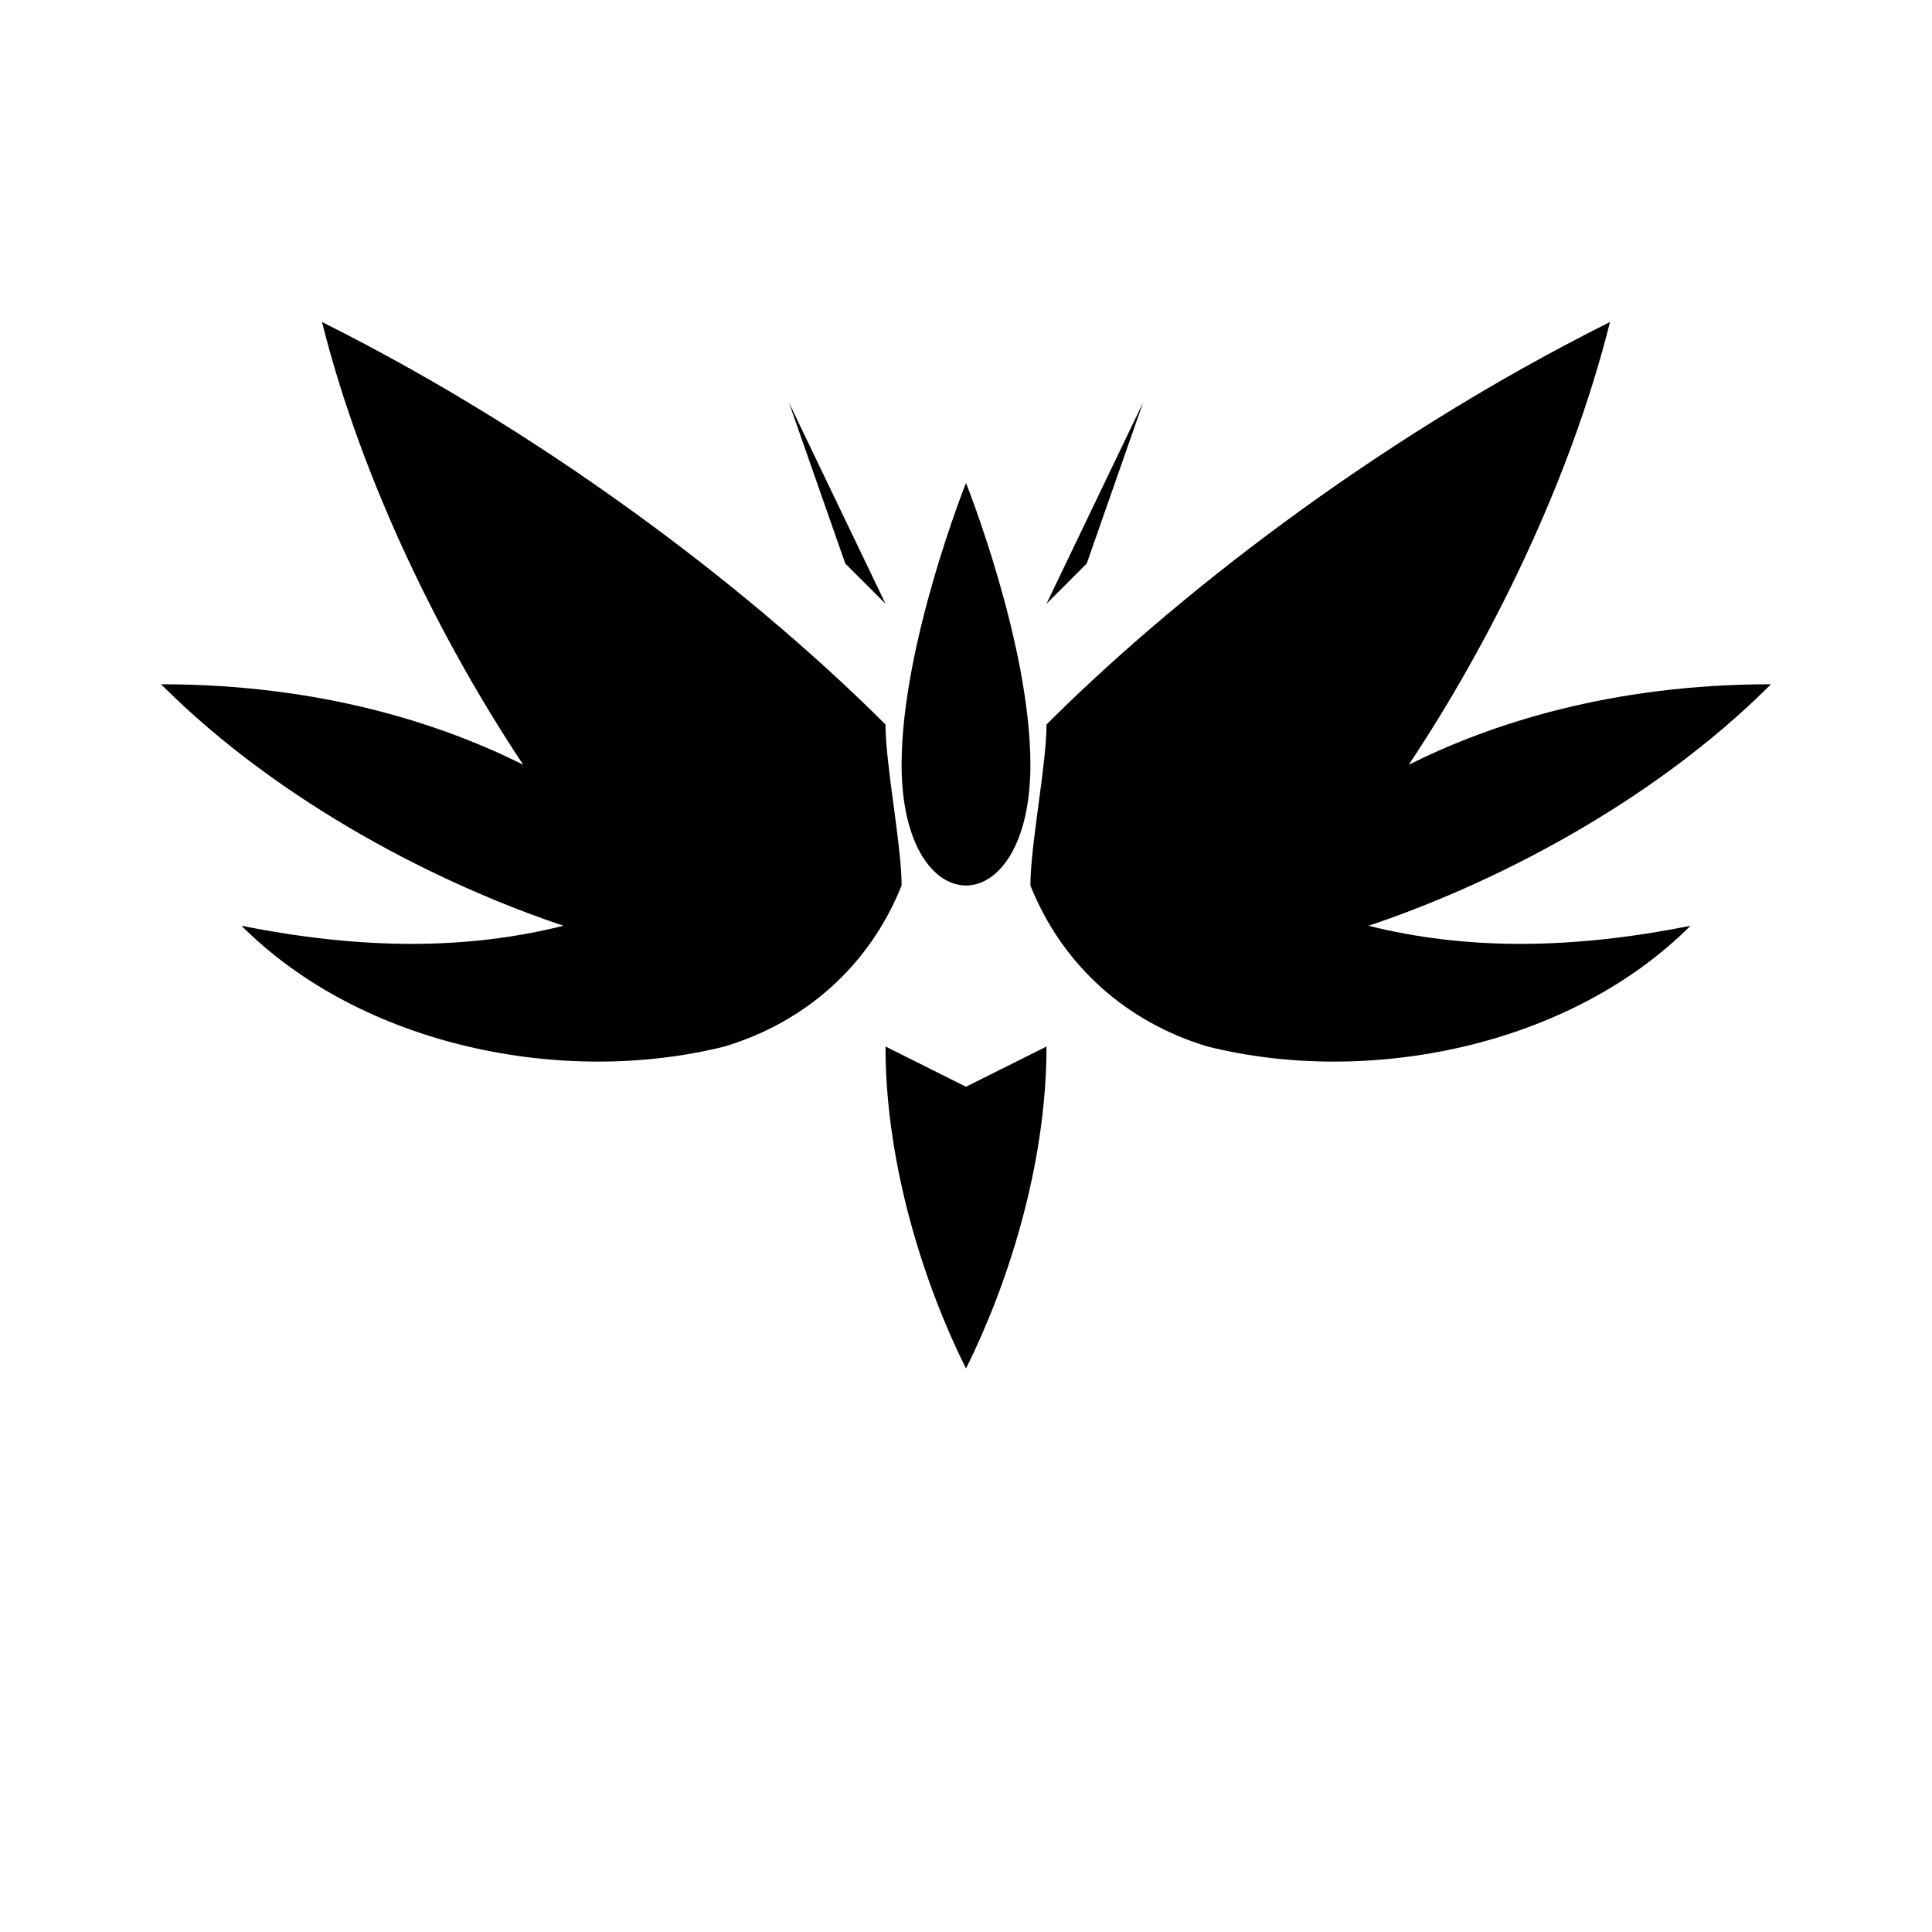
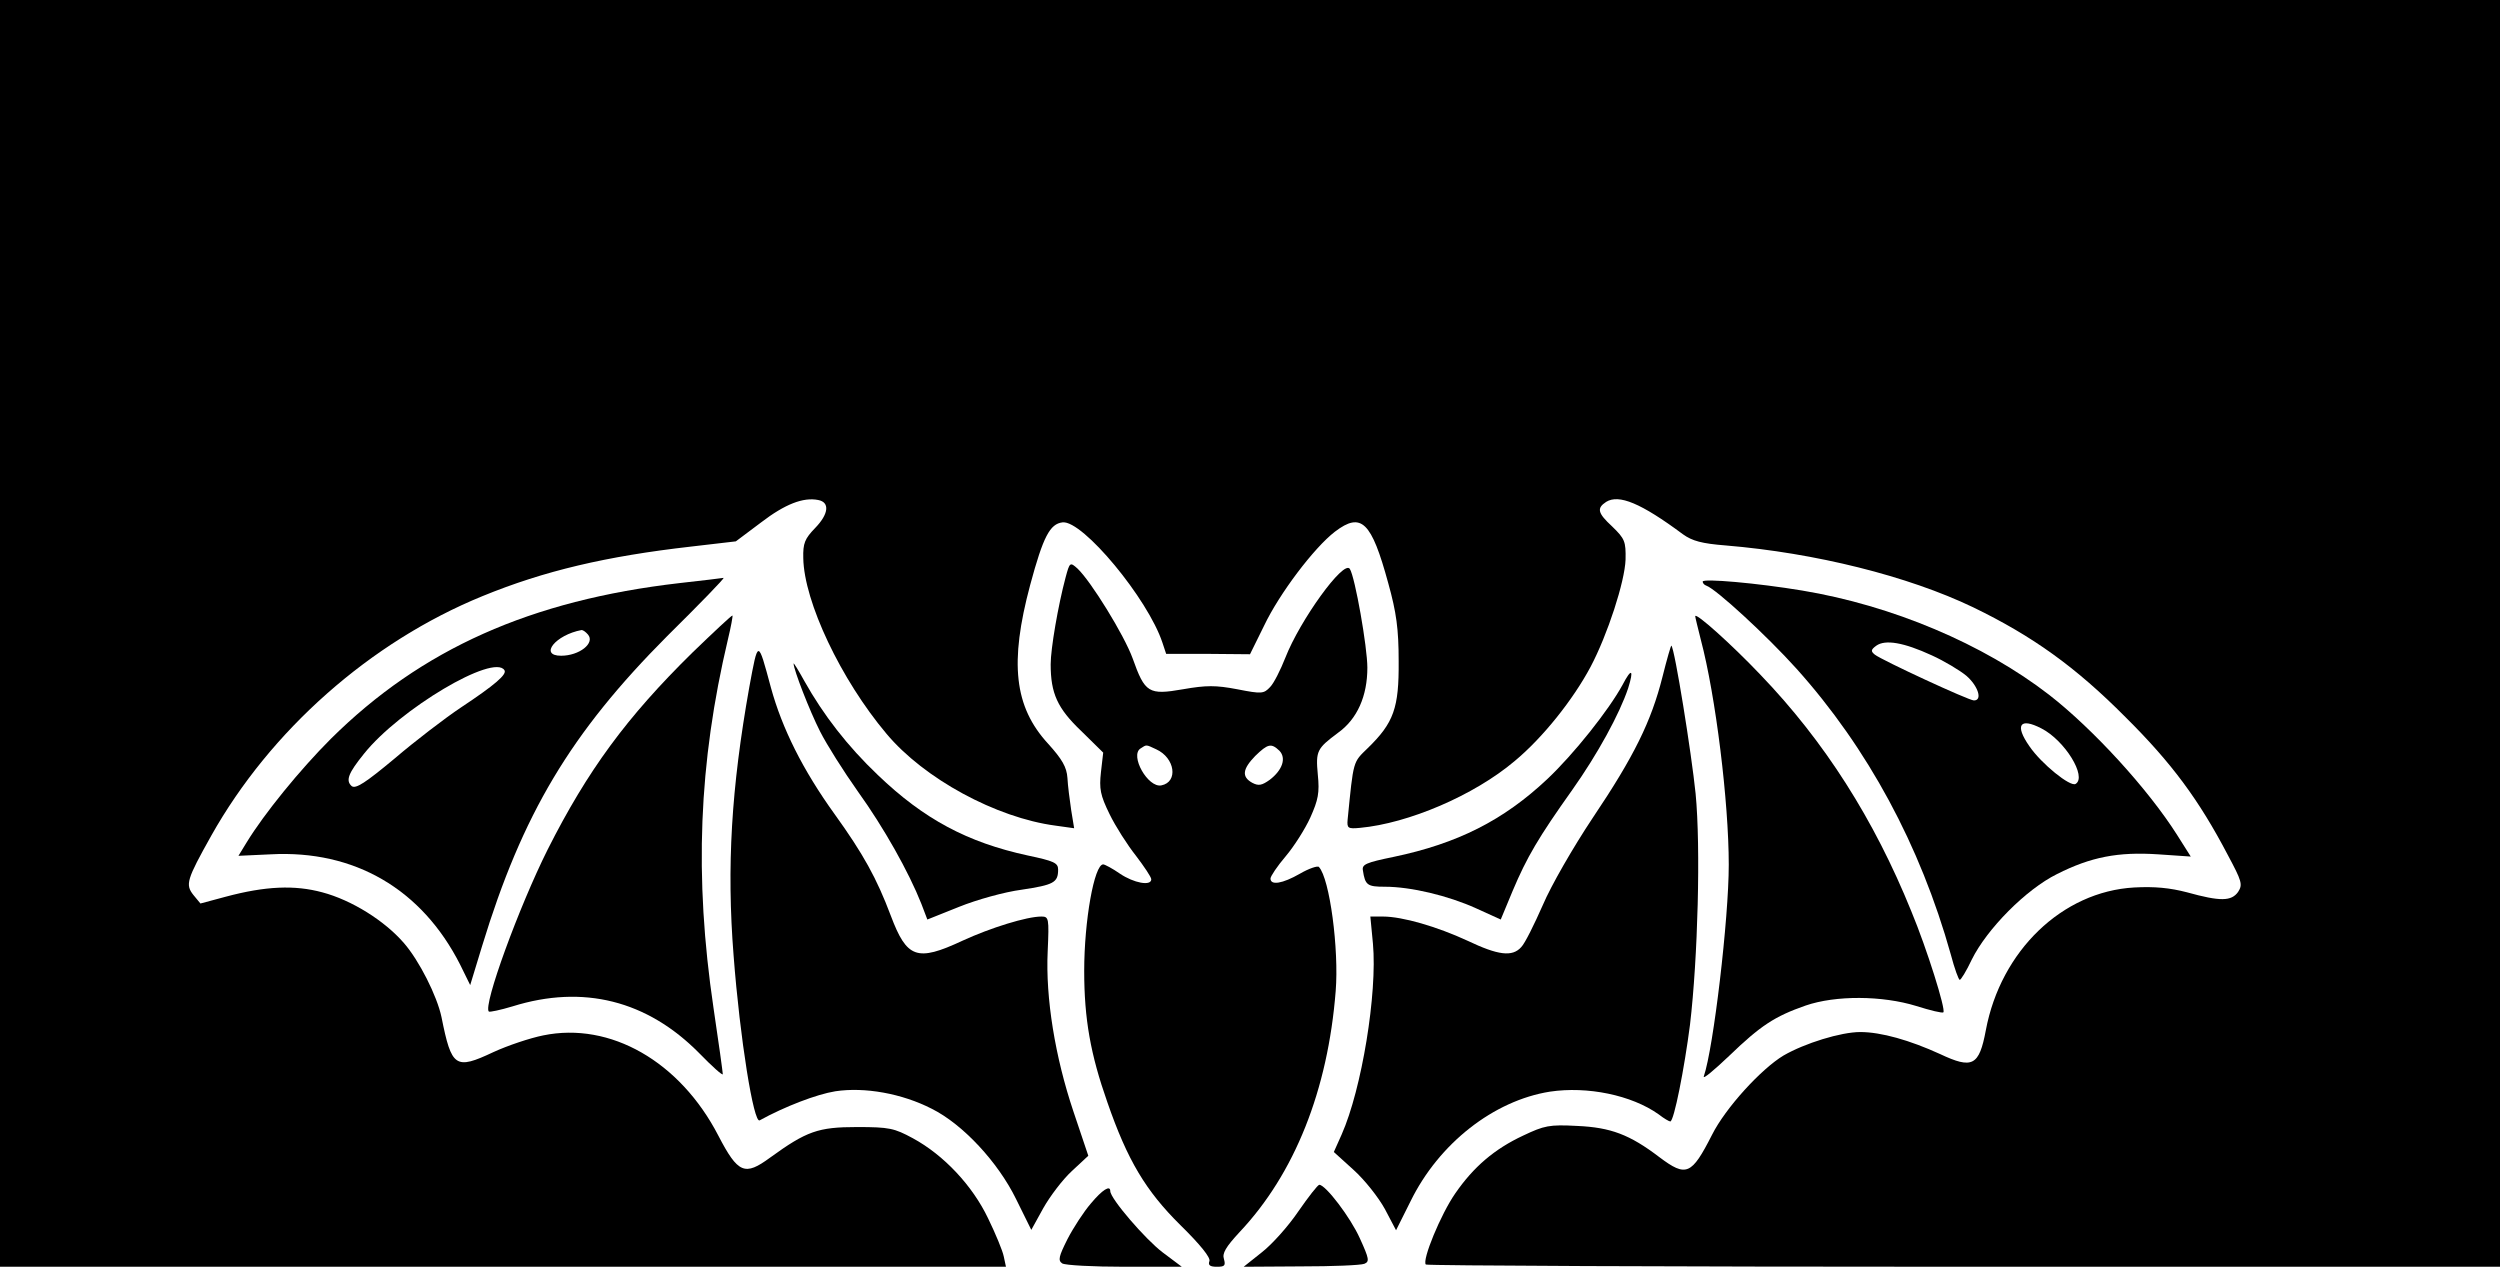
- <svg xmlns="http://www.w3.org/2000/svg" width="24" height="24" viewBox="0 0 24 24" fill="currentColor" aria-hidden="true">
-   <path d="M12 6 C12 6 11.2 8 11.2 9.5 C11.2 10.5 11.6 11 12 11 C12.4 11 12.8 10.5 12.8 9.5 C12.8 8 12 6 12 6 Z" />
-   <path d="M11 9 C9.5 7.5 7 5.5 4 4 C4.5 6 5.5 8 6.5 9.5 C5.5 9 4 8.5 2 8.5 C3.5 10 5.5 11 7 11.5 C5.8 11.8 4.5 11.8 3 11.5 C4.5 13 7 13.5 9 13 C10 12.7 10.8 12 11.2 11 C11.2 10.5 11 9.5 11 9 Z" />
-   <path d="M13 9 C14.5 7.5 17 5.5 20 4 C19.5 6 18.5 8 17.5 9.5 C18.5 9 20 8.5 22 8.5 C20.5 10 18.5 11 17 11.5 C18.2 11.8 19.5 11.8 21 11.5 C19.5 13 17 13.5 15 13 C14 12.7 13.2 12 12.8 11 C12.8 10.5 13 9.5 13 9 Z" />
-   <path d="M10.5 7 L9.8 5 L11 7.5 Z" />
-   <path d="M13.5 7 L14.2 5 L13 7.5 Z" />
-   <path d="M11 13 C11 14.5 11.5 16 12 17 C12.5 16 13 14.5 13 13 L12 13.5 Z" />
+ <svg xmlns="http://www.w3.org/2000/svg" viewBox="0 0 671 340" fill="currentColor" aria-hidden="true">
+   <g transform="translate(-21,340) scale(0.1,-0.1)" fill="currentColor" stroke="none">
+     <path d="M210 1700 l0 -1700 1350 0 1350 0 -6 28 c-3 15 -22 61 -42 102 -42 88 -119 170 -202 215 -50 27 -63 30 -150 30 -104 0 -135 -11 -233 -82 -68 -50 -86 -43 -139 59 -103 199 -290 306 -470 269 -35 -7 -95 -27 -134 -45 -102 -48 -112 -41 -139 94 -12 57 -60 152 -101 199 -52 60 -140 115 -219 136 -74 20 -152 17 -260 -12 l-67 -18 -19 23 c-22 28 -18 41 48 159 159 283 427 520 728 643 166 68 332 107 560 133 l120 14 68 51 c64 49 113 68 153 60 32 -6 28 -38 -8 -75 -28 -29 -33 -41 -32 -81 2 -117 101 -326 223 -471 101 -121 295 -226 454 -247 l50 -7 -8 49 c-4 27 -9 66 -10 86 -2 29 -14 50 -52 92 -91 99 -104 217 -48 426 35 130 53 164 87 168 54 6 229 -205 268 -323 l10 -30 113 0 112 -1 38 77 c41 86 134 209 190 252 71 54 98 27 143 -138 22 -79 28 -123 28 -210 1 -125 -13 -165 -83 -233 -40 -39 -38 -31 -54 -192 -2 -23 1 -25 33 -22 130 12 306 87 415 179 76 63 157 165 204 253 46 87 92 229 94 288 1 49 -2 56 -36 89 -39 36 -42 49 -16 66 34 21 93 -3 206 -87 25 -18 51 -25 115 -30 240 -20 489 -82 664 -166 159 -77 275 -160 409 -295 124 -123 197 -222 274 -369 38 -71 41 -80 28 -100 -18 -25 -47 -26 -137 -1 -46 12 -87 16 -142 13 -193 -11 -358 -170 -398 -383 -18 -96 -36 -105 -123 -64 -81 37 -158 59 -214 59 -52 0 -149 -30 -206 -63 -60 -36 -156 -141 -192 -213 -55 -108 -69 -114 -141 -60 -80 61 -131 80 -221 84 -75 4 -88 1 -145 -26 -77 -36 -133 -84 -182 -155 -39 -56 -90 -180 -79 -191 4 -3 654 -6 1445 -6 l1438 0 0 1700 0 1700 -3355 0 -3355 0 0 -1700z" />
+     <path d="M3070 1850 c-20 -75 -40 -191 -40 -233 0 -78 18 -118 82 -179 l59 -58 -6 -52 c-5 -45 -2 -62 23 -113 16 -33 48 -83 71 -112 22 -29 41 -57 41 -63 0 -19 -47 -10 -84 15 -20 14 -41 25 -45 25 -24 0 -51 -151 -51 -286 0 -129 17 -224 62 -352 54 -156 103 -238 196 -330 54 -53 82 -88 78 -97 -4 -11 2 -15 20 -15 21 0 24 3 19 21 -5 15 5 32 42 72 148 157 237 381 258 647 9 112 -16 302 -45 333 -3 4 -27 -4 -51 -18 -47 -27 -79 -32 -79 -13 0 6 18 33 41 60 22 26 52 73 66 104 21 47 25 66 20 115 -6 64 -2 70 54 112 52 37 79 99 79 175 0 55 -33 243 -47 265 -16 26 -134 -138 -173 -238 -13 -33 -31 -69 -41 -79 -17 -18 -22 -19 -88 -6 -58 11 -83 11 -146 0 -92 -16 -102 -10 -135 83 -23 63 -112 207 -148 241 -20 18 -21 17 -32 -24z m243 -461 c51 -23 60 -88 14 -97 -36 -7 -85 80 -56 99 17 11 14 11 42 -2z m331 -4 c19 -20 8 -52 -26 -78 -21 -15 -30 -17 -47 -8 -29 16 -26 37 8 72 34 33 43 35 65 14z" />
+     <path d="M2034 1835 c-399 -46 -693 -177 -936 -418 -83 -83 -179 -201 -226 -278 l-22 -36 87 4 c224 12 405 -93 508 -296 l27 -55 32 105 c108 354 237 571 497 832 87 86 155 156 151 156 -4 -1 -57 -7 -118 -14z m-246 -138 c20 -23 -23 -57 -72 -57 -60 0 -15 56 55 69 4 0 11 -5 17 -12z m-224 -96 c7 -11 -25 -39 -117 -100 -42 -28 -123 -90 -178 -137 -78 -65 -104 -82 -115 -74 -17 15 -9 35 33 87 96 120 349 270 377 224z" />
+     <path d="M4780 1839 c0 -4 4 -9 10 -11 26 -9 162 -134 242 -223 191 -213 332 -474 414 -767 10 -38 21 -68 24 -68 3 0 18 24 32 54 41 83 146 189 229 230 91 46 164 60 271 53 l88 -6 -36 57 c-79 125 -227 286 -344 377 -177 137 -422 240 -663 280 -120 20 -267 33 -267 24z m615 -198 c33 -15 75 -40 93 -55 31 -27 44 -66 20 -66 -14 0 -247 108 -266 123 -11 9 -11 13 4 24 24 17 73 9 149 -26z m294 -196 c63 -32 123 -130 92 -149 -14 -9 -92 54 -124 101 -40 57 -26 78 32 48z" />
+     <path d="M2068 1648 c-176 -173 -281 -316 -388 -528 -77 -154 -174 -419 -158 -435 2 -2 31 4 64 14 189 59 361 16 501 -126 34 -35 63 -61 63 -56 0 4 -11 85 -25 178 -52 352 -40 656 39 990 8 33 13 61 12 63 -2 1 -50 -44 -108 -100z" />
+     <path d="M4760 1746 c0 -3 7 -31 15 -63 40 -151 75 -436 75 -604 0 -145 -41 -492 -67 -568 -3 -9 27 16 68 55 84 81 122 106 205 135 81 28 206 27 297 -1 38 -12 71 -20 73 -17 7 7 -44 170 -86 271 -100 247 -233 456 -405 635 -77 81 -175 169 -175 157z" />
+     <path d="M2221 1555 c-48 -270 -61 -480 -42 -720 17 -223 54 -452 70 -442 67 37 153 70 203 78 79 12 179 -6 259 -47 84 -42 178 -144 226 -242 l41 -83 32 58 c18 32 52 77 77 100 l44 41 -40 119 c-49 146 -75 304 -69 430 4 89 3 93 -17 93 -39 0 -136 -30 -212 -65 -122 -57 -149 -47 -192 67 -38 101 -74 166 -151 273 -85 118 -141 230 -171 340 -35 130 -34 130 -58 0z" />
+     <path d="M4672 1583 c-30 -119 -76 -213 -187 -378 -52 -78 -112 -182 -134 -234 -23 -52 -48 -103 -58 -113 -24 -27 -62 -22 -144 17 -82 38 -175 65 -227 65 l-34 0 7 -73 c12 -133 -30 -390 -84 -512 l-21 -47 53 -48 c30 -27 67 -74 84 -105 l30 -57 39 78 c76 155 223 270 374 294 100 15 219 -9 292 -61 14 -11 28 -19 31 -19 10 0 38 143 53 260 21 178 29 476 15 620 -11 108 -56 389 -65 397 -1 2 -12 -36 -24 -84z" />
+     <path d="M2340 1619 c0 -16 43 -127 71 -182 17 -34 63 -107 102 -162 69 -96 136 -215 170 -301 l16 -42 85 34 c47 19 122 40 168 46 86 13 98 19 98 54 0 18 -11 23 -82 38 -161 35 -278 97 -402 216 -81 77 -146 161 -197 252 -16 29 -29 50 -29 47z" />
+     <path d="M4565 1562 c-37 -68 -131 -186 -202 -253 -118 -111 -241 -173 -413 -209 -73 -15 -85 -20 -82 -36 6 -40 12 -44 59 -44 70 0 170 -24 245 -58 l66 -30 32 77 c38 90 69 143 160 271 68 96 127 204 150 273 16 51 9 55 -15 9z" />
+     <path d="M3695 149 c-27 -40 -71 -89 -98 -110 l-49 -39 154 1 c84 0 160 3 170 7 14 6 13 13 -12 68 -25 56 -92 144 -109 144 -4 0 -29 -32 -56 -71z" />
+     <path d="M3138 170 c-19 -22 -47 -65 -63 -96 -23 -46 -26 -57 -14 -65 8 -5 83 -9 168 -9 l153 0 -52 39 c-46 35 -140 144 -140 164 0 17 -21 4 -52 -33z" />
+   </g>
</svg>
